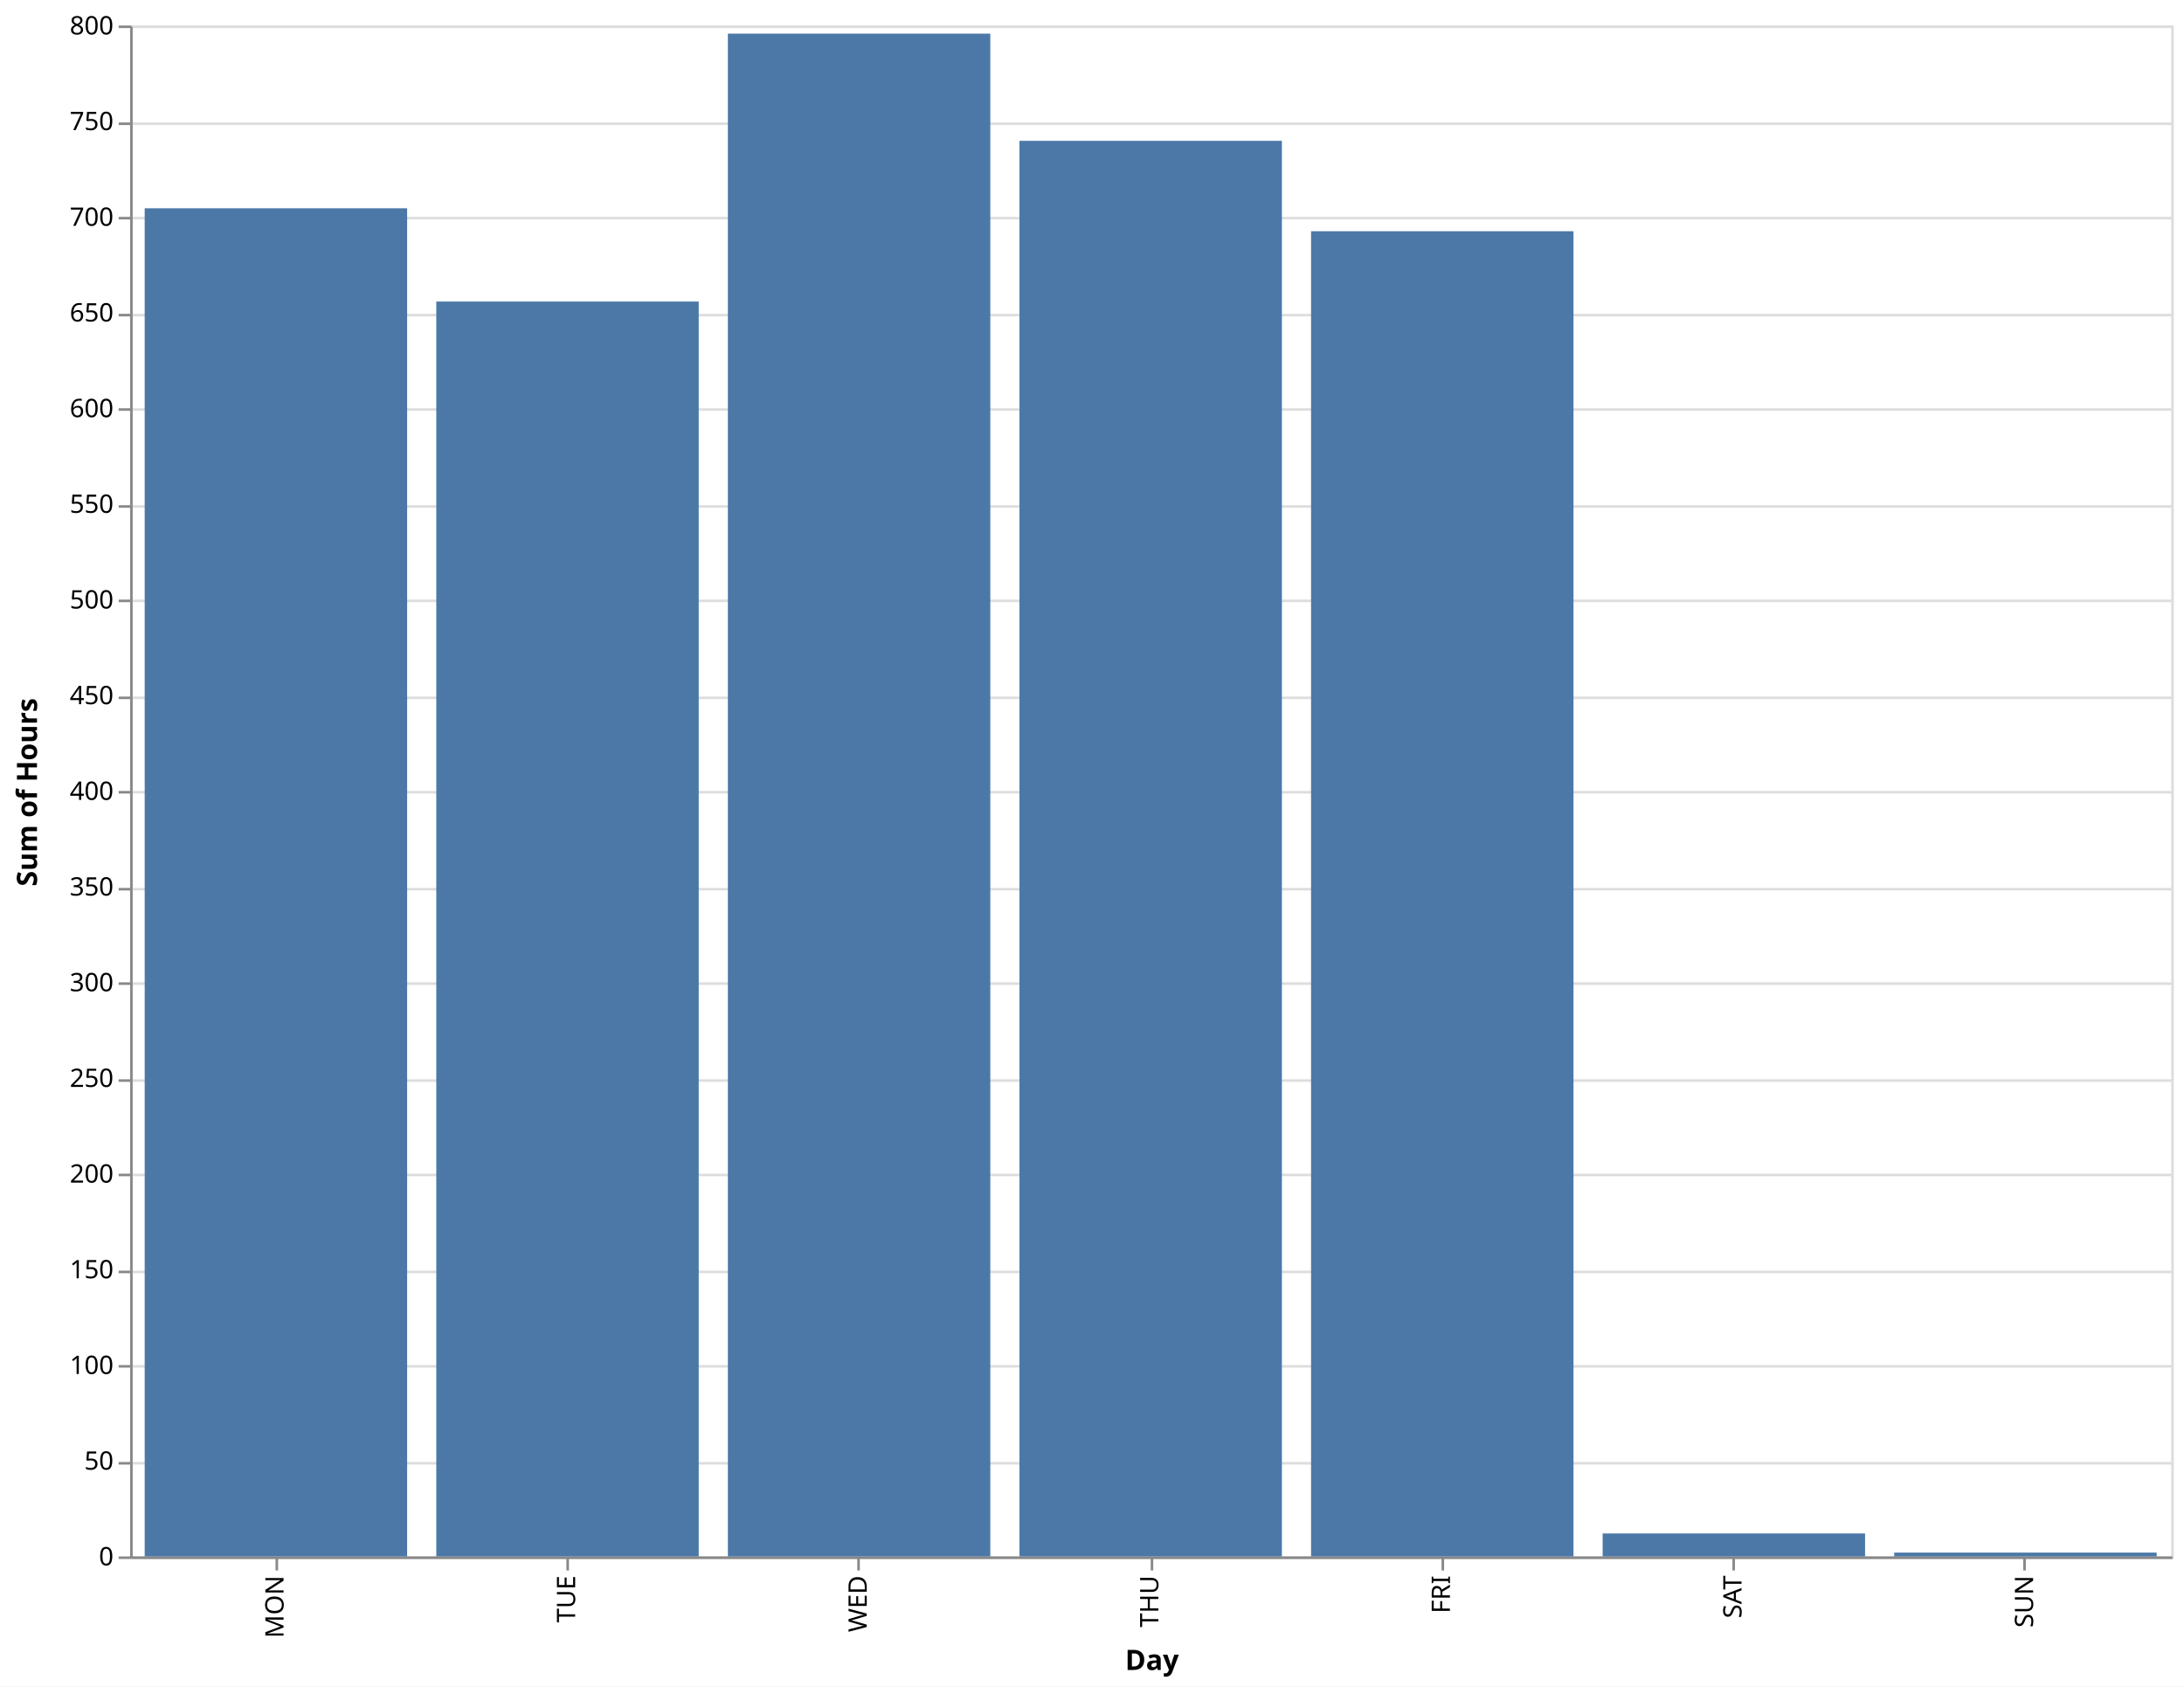
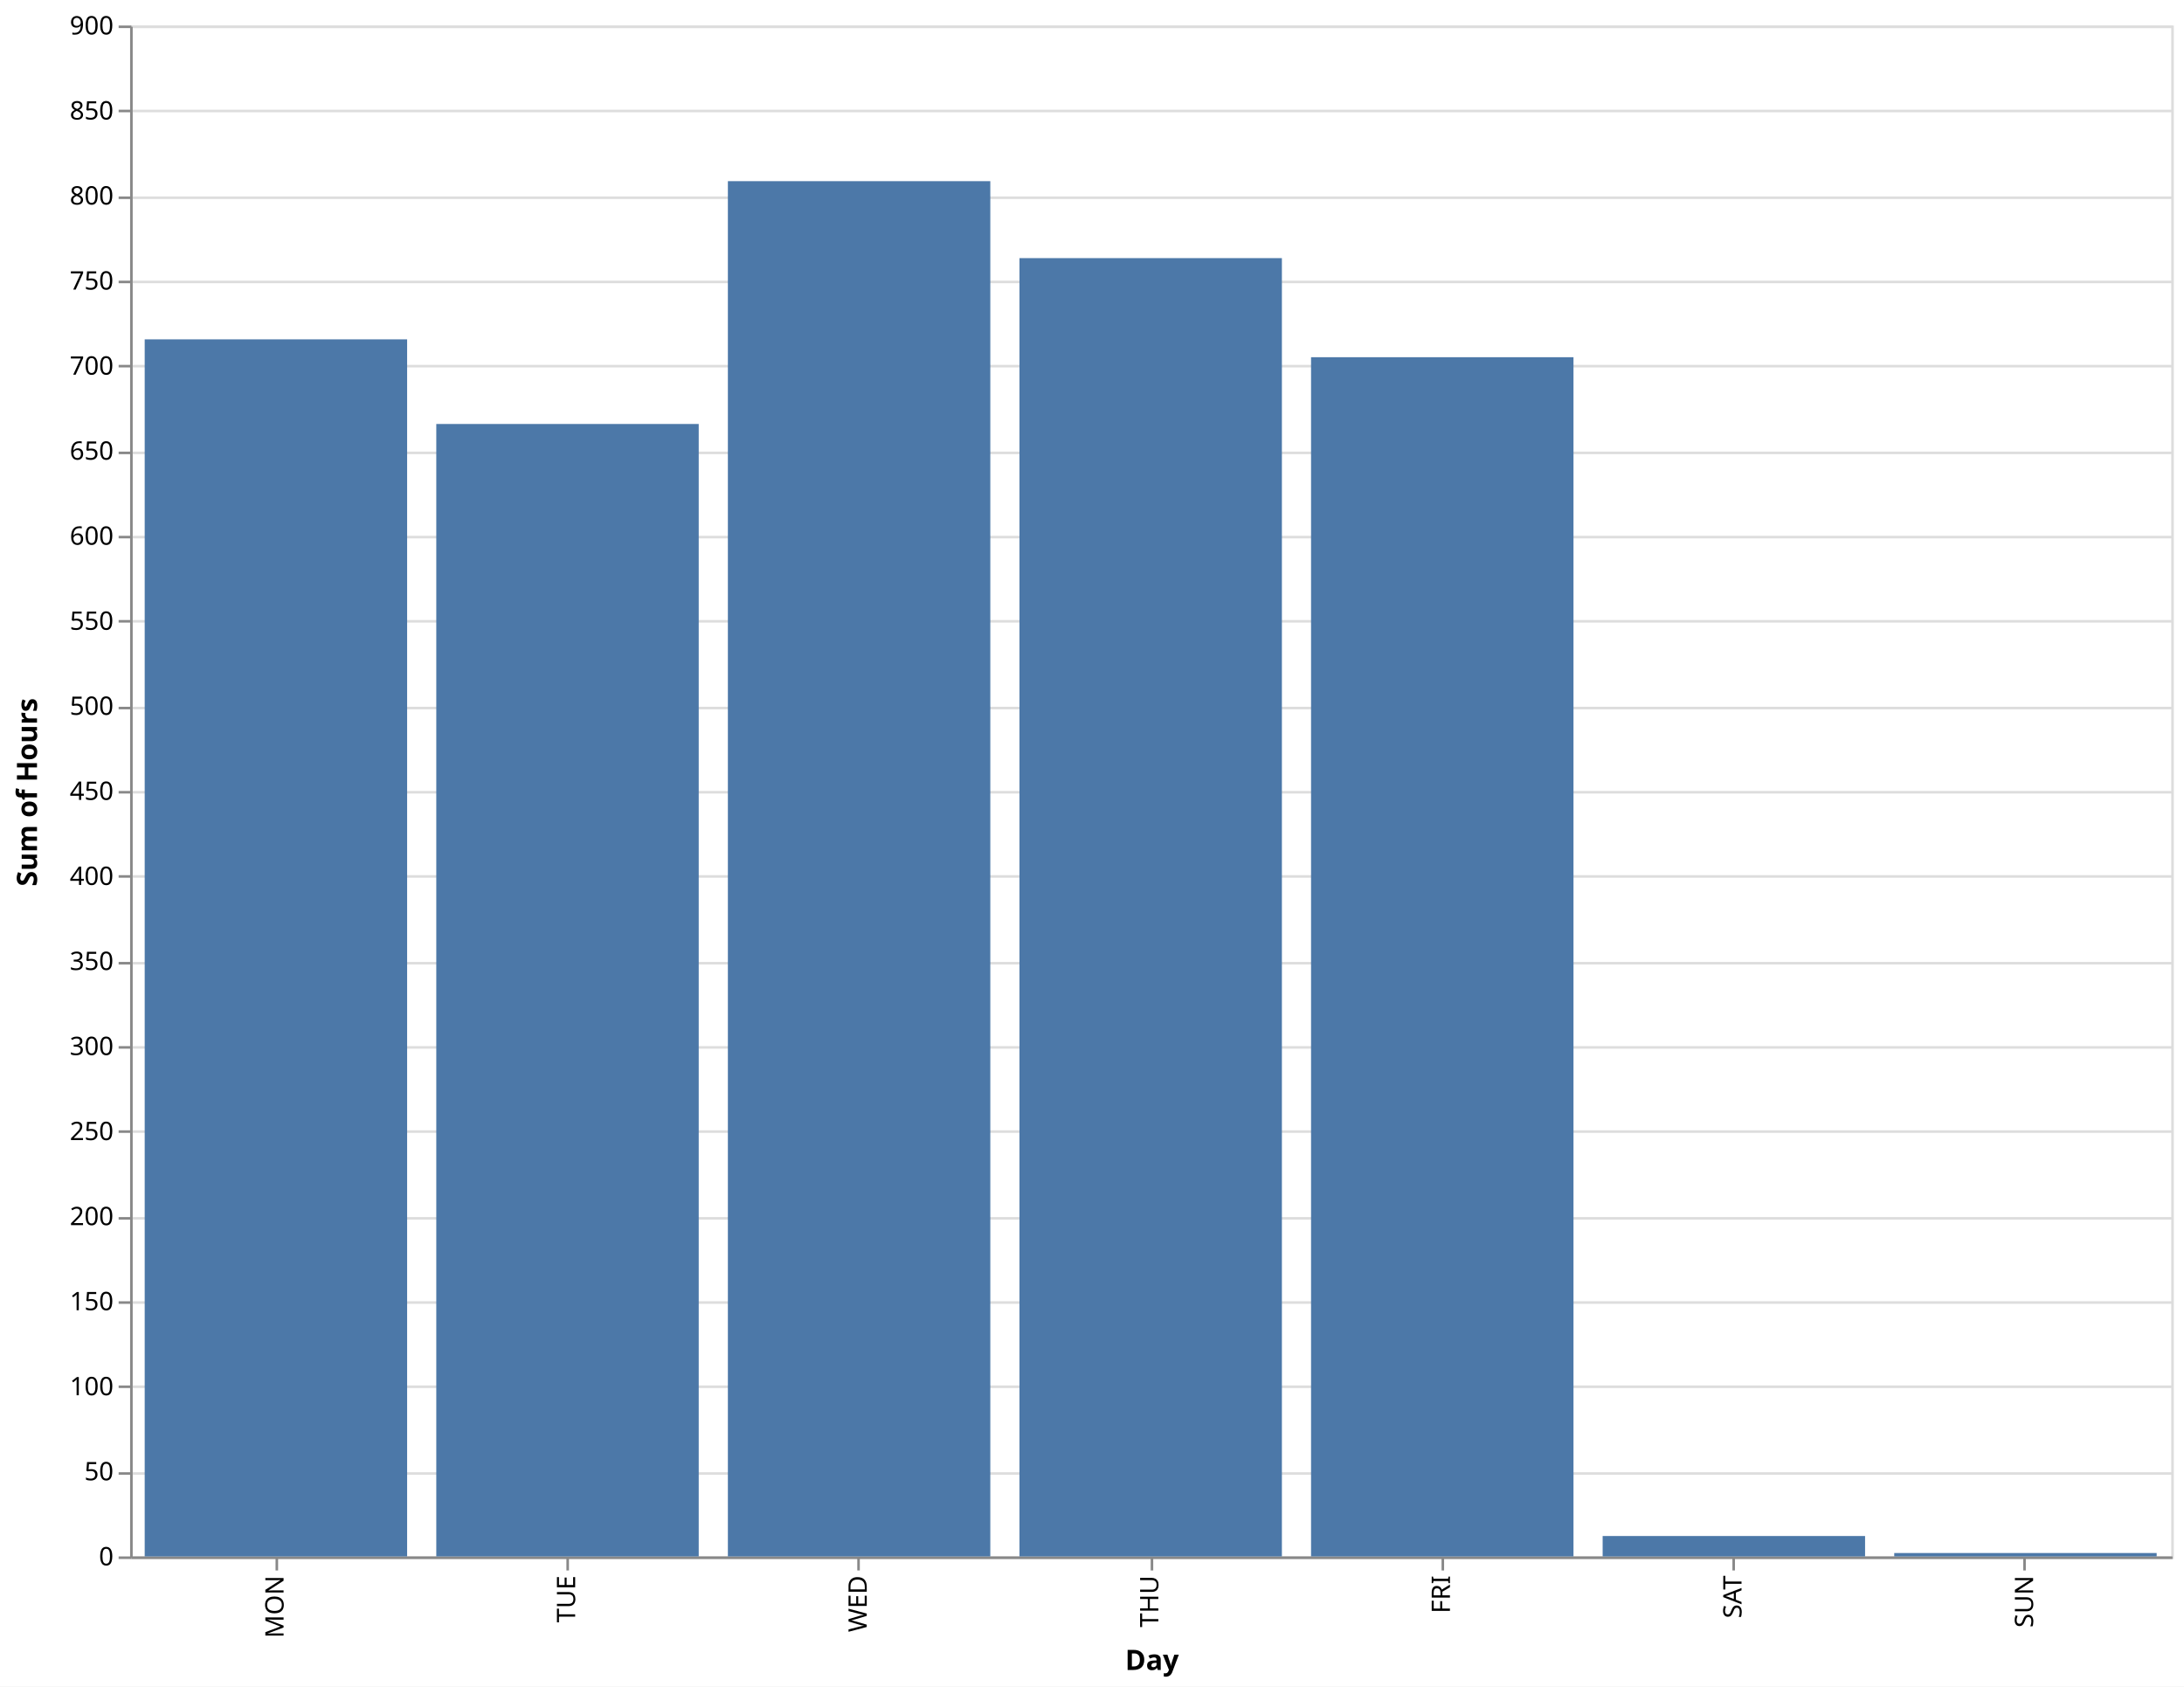
<svg xmlns="http://www.w3.org/2000/svg" class="marks" width="856" height="661" viewBox="0 0 856 661" version="1.1">
  <rect width="856" height="661" style="fill: white;" />
  <g transform="translate(51,10)">
    <g class="mark-group role-frame root">
      <g transform="translate(0,0)">
        <path class="background" d="M0.5,0.5h800v600h-800Z" style="fill: none; stroke: #ddd;" />
        <g>
          <g class="mark-group role-axis">
            <g transform="translate(0.5,0.5)">
              <path class="background" d="M0,0h0v0h0Z" style="pointer-events: none; fill: none;" />
              <g>
                <g class="mark-rule role-axis-grid" style="pointer-events: none;">
                  <line transform="translate(0,600)" x2="800" y2="0" style="fill: none; stroke: #ddd; stroke-width: 1; opacity: 1;" />
-                   <line transform="translate(0,563)" x2="800" y2="0" style="fill: none; stroke: #ddd; stroke-width: 1; opacity: 1;" />
-                   <line transform="translate(0,525)" x2="800" y2="0" style="fill: none; stroke: #ddd; stroke-width: 1; opacity: 1;" />
-                   <line transform="translate(0,488)" x2="800" y2="0" style="fill: none; stroke: #ddd; stroke-width: 1; opacity: 1;" />
-                   <line transform="translate(0,450)" x2="800" y2="0" style="fill: none; stroke: #ddd; stroke-width: 1; opacity: 1;" />
-                   <line transform="translate(0,413)" x2="800" y2="0" style="fill: none; stroke: #ddd; stroke-width: 1; opacity: 1;" />
-                   <line transform="translate(0,375)" x2="800" y2="0" style="fill: none; stroke: #ddd; stroke-width: 1; opacity: 1;" />
-                   <line transform="translate(0,338)" x2="800" y2="0" style="fill: none; stroke: #ddd; stroke-width: 1; opacity: 1;" />
+                   <line transform="translate(0,567)" x2="800" y2="0" style="fill: none; stroke: #ddd; stroke-width: 1; opacity: 1;" />
+                   <line transform="translate(0,533)" x2="800" y2="0" style="fill: none; stroke: #ddd; stroke-width: 1; opacity: 1;" />
+                   <line transform="translate(0,500)" x2="800" y2="0" style="fill: none; stroke: #ddd; stroke-width: 1; opacity: 1;" />
+                   <line transform="translate(0,467)" x2="800" y2="0" style="fill: none; stroke: #ddd; stroke-width: 1; opacity: 1;" />
+                   <line transform="translate(0,433)" x2="800" y2="0" style="fill: none; stroke: #ddd; stroke-width: 1; opacity: 1;" />
+                   <line transform="translate(0,400)" x2="800" y2="0" style="fill: none; stroke: #ddd; stroke-width: 1; opacity: 1;" />
+                   <line transform="translate(0,367)" x2="800" y2="0" style="fill: none; stroke: #ddd; stroke-width: 1; opacity: 1;" />
+                   <line transform="translate(0,333)" x2="800" y2="0" style="fill: none; stroke: #ddd; stroke-width: 1; opacity: 1;" />
                  <line transform="translate(0,300)" x2="800" y2="0" style="fill: none; stroke: #ddd; stroke-width: 1; opacity: 1;" />
-                   <line transform="translate(0,263)" x2="800" y2="0" style="fill: none; stroke: #ddd; stroke-width: 1; opacity: 1;" />
-                   <line transform="translate(0,225)" x2="800" y2="0" style="fill: none; stroke: #ddd; stroke-width: 1; opacity: 1;" />
-                   <line transform="translate(0,188)" x2="800" y2="0" style="fill: none; stroke: #ddd; stroke-width: 1; opacity: 1;" />
-                   <line transform="translate(0,150)" x2="800" y2="0" style="fill: none; stroke: #ddd; stroke-width: 1; opacity: 1;" />
-                   <line transform="translate(0,113)" x2="800" y2="0" style="fill: none; stroke: #ddd; stroke-width: 1; opacity: 1;" />
-                   <line transform="translate(0,75)" x2="800" y2="0" style="fill: none; stroke: #ddd; stroke-width: 1; opacity: 1;" />
-                   <line transform="translate(0,38)" x2="800" y2="0" style="fill: none; stroke: #ddd; stroke-width: 1; opacity: 1;" />
+                   <line transform="translate(0,267)" x2="800" y2="0" style="fill: none; stroke: #ddd; stroke-width: 1; opacity: 1;" />
+                   <line transform="translate(0,233)" x2="800" y2="0" style="fill: none; stroke: #ddd; stroke-width: 1; opacity: 1;" />
+                   <line transform="translate(0,200)" x2="800" y2="0" style="fill: none; stroke: #ddd; stroke-width: 1; opacity: 1;" />
+                   <line transform="translate(0,167)" x2="800" y2="0" style="fill: none; stroke: #ddd; stroke-width: 1; opacity: 1;" />
+                   <line transform="translate(0,133)" x2="800" y2="0" style="fill: none; stroke: #ddd; stroke-width: 1; opacity: 1;" />
+                   <line transform="translate(0,100)" x2="800" y2="0" style="fill: none; stroke: #ddd; stroke-width: 1; opacity: 1;" />
+                   <line transform="translate(0,67)" x2="800" y2="0" style="fill: none; stroke: #ddd; stroke-width: 1; opacity: 1;" />
+                   <line transform="translate(0,33)" x2="800" y2="0" style="fill: none; stroke: #ddd; stroke-width: 1; opacity: 1;" />
                  <line transform="translate(0,0)" x2="800" y2="0" style="fill: none; stroke: #ddd; stroke-width: 1; opacity: 1;" />
                </g>
              </g>
              <path class="foreground" d="" style="pointer-events: none; display: none; fill: none;" />
            </g>
          </g>
          <g class="mark-group role-axis">
            <g transform="translate(0.5,600.5)">
              <path class="background" d="M0,0h0v0h0Z" style="pointer-events: none; fill: none;" />
              <g>
                <g class="mark-rule role-axis-tick" style="pointer-events: none;">
                  <line transform="translate(57,0)" x2="0" y2="5" style="fill: none; stroke: #888; stroke-width: 1; opacity: 1;" />
                  <line transform="translate(171,0)" x2="0" y2="5" style="fill: none; stroke: #888; stroke-width: 1; opacity: 1;" />
                  <line transform="translate(285,0)" x2="0" y2="5" style="fill: none; stroke: #888; stroke-width: 1; opacity: 1;" />
                  <line transform="translate(400,0)" x2="0" y2="5" style="fill: none; stroke: #888; stroke-width: 1; opacity: 1;" />
                  <line transform="translate(514,0)" x2="0" y2="5" style="fill: none; stroke: #888; stroke-width: 1; opacity: 1;" />
                  <line transform="translate(628,0)" x2="0" y2="5" style="fill: none; stroke: #888; stroke-width: 1; opacity: 1;" />
                  <line transform="translate(742,0)" x2="0" y2="5" style="fill: none; stroke: #888; stroke-width: 1; opacity: 1;" />
                </g>
                <g class="mark-text role-axis-label" style="pointer-events: none;">
                  <text text-anchor="end" transform="translate(56.64286,7) rotate(270) translate(0,3)" style="font-family: sans-serif; font-size: 10px; fill: #000; opacity: 1;">MON</text>
                  <text text-anchor="end" transform="translate(170.9286,7) rotate(270) translate(0,3)" style="font-family: sans-serif; font-size: 10px; fill: #000; opacity: 1;">TUE</text>
                  <text text-anchor="end" transform="translate(285.2143,7) rotate(270) translate(0,3)" style="font-family: sans-serif; font-size: 10px; fill: #000; opacity: 1;">WED</text>
                  <text text-anchor="end" transform="translate(399.5,7) rotate(270) translate(0,3)" style="font-family: sans-serif; font-size: 10px; fill: #000; opacity: 1;">THU</text>
                  <text text-anchor="end" transform="translate(513.7857,7) rotate(270) translate(0,3)" style="font-family: sans-serif; font-size: 10px; fill: #000; opacity: 1;">FRI</text>
                  <text text-anchor="end" transform="translate(628.0714,7) rotate(270) translate(0,3)" style="font-family: sans-serif; font-size: 10px; fill: #000; opacity: 1;">SAT</text>
                  <text text-anchor="end" transform="translate(742.3571,7) rotate(270) translate(0,3)" style="font-family: sans-serif; font-size: 10px; fill: #000; opacity: 1;">SUN</text>
                </g>
                <g class="mark-rule role-axis-domain" style="pointer-events: none;">
                  <line transform="translate(0,0)" x2="800" y2="0" style="fill: none; stroke: #888; stroke-width: 1; opacity: 1;" />
                </g>
                <g class="mark-text role-axis-title" style="pointer-events: none;">
                  <text text-anchor="middle" transform="translate(400,44)" style="font-family: sans-serif; font-size: 11px; font-weight: bold; fill: #000; opacity: 1;">Day</text>
                </g>
              </g>
              <path class="foreground" d="" style="pointer-events: none; display: none; fill: none;" />
            </g>
          </g>
          <g class="mark-group role-axis">
            <g transform="translate(0.5,0.5)">
              <path class="background" d="M0,0h0v0h0Z" style="pointer-events: none; fill: none;" />
              <g>
                <g class="mark-rule role-axis-tick" style="pointer-events: none;">
                  <line transform="translate(0,600)" x2="-5" y2="0" style="fill: none; stroke: #888; stroke-width: 1; opacity: 1;" />
-                   <line transform="translate(0,563)" x2="-5" y2="0" style="fill: none; stroke: #888; stroke-width: 1; opacity: 1;" />
-                   <line transform="translate(0,525)" x2="-5" y2="0" style="fill: none; stroke: #888; stroke-width: 1; opacity: 1;" />
-                   <line transform="translate(0,488)" x2="-5" y2="0" style="fill: none; stroke: #888; stroke-width: 1; opacity: 1;" />
-                   <line transform="translate(0,450)" x2="-5" y2="0" style="fill: none; stroke: #888; stroke-width: 1; opacity: 1;" />
-                   <line transform="translate(0,413)" x2="-5" y2="0" style="fill: none; stroke: #888; stroke-width: 1; opacity: 1;" />
-                   <line transform="translate(0,375)" x2="-5" y2="0" style="fill: none; stroke: #888; stroke-width: 1; opacity: 1;" />
-                   <line transform="translate(0,338)" x2="-5" y2="0" style="fill: none; stroke: #888; stroke-width: 1; opacity: 1;" />
+                   <line transform="translate(0,567)" x2="-5" y2="0" style="fill: none; stroke: #888; stroke-width: 1; opacity: 1;" />
+                   <line transform="translate(0,533)" x2="-5" y2="0" style="fill: none; stroke: #888; stroke-width: 1; opacity: 1;" />
+                   <line transform="translate(0,500)" x2="-5" y2="0" style="fill: none; stroke: #888; stroke-width: 1; opacity: 1;" />
+                   <line transform="translate(0,467)" x2="-5" y2="0" style="fill: none; stroke: #888; stroke-width: 1; opacity: 1;" />
+                   <line transform="translate(0,433)" x2="-5" y2="0" style="fill: none; stroke: #888; stroke-width: 1; opacity: 1;" />
+                   <line transform="translate(0,400)" x2="-5" y2="0" style="fill: none; stroke: #888; stroke-width: 1; opacity: 1;" />
+                   <line transform="translate(0,367)" x2="-5" y2="0" style="fill: none; stroke: #888; stroke-width: 1; opacity: 1;" />
+                   <line transform="translate(0,333)" x2="-5" y2="0" style="fill: none; stroke: #888; stroke-width: 1; opacity: 1;" />
                  <line transform="translate(0,300)" x2="-5" y2="0" style="fill: none; stroke: #888; stroke-width: 1; opacity: 1;" />
-                   <line transform="translate(0,263)" x2="-5" y2="0" style="fill: none; stroke: #888; stroke-width: 1; opacity: 1;" />
-                   <line transform="translate(0,225)" x2="-5" y2="0" style="fill: none; stroke: #888; stroke-width: 1; opacity: 1;" />
-                   <line transform="translate(0,188)" x2="-5" y2="0" style="fill: none; stroke: #888; stroke-width: 1; opacity: 1;" />
-                   <line transform="translate(0,150)" x2="-5" y2="0" style="fill: none; stroke: #888; stroke-width: 1; opacity: 1;" />
-                   <line transform="translate(0,113)" x2="-5" y2="0" style="fill: none; stroke: #888; stroke-width: 1; opacity: 1;" />
-                   <line transform="translate(0,75)" x2="-5" y2="0" style="fill: none; stroke: #888; stroke-width: 1; opacity: 1;" />
-                   <line transform="translate(0,38)" x2="-5" y2="0" style="fill: none; stroke: #888; stroke-width: 1; opacity: 1;" />
+                   <line transform="translate(0,267)" x2="-5" y2="0" style="fill: none; stroke: #888; stroke-width: 1; opacity: 1;" />
+                   <line transform="translate(0,233)" x2="-5" y2="0" style="fill: none; stroke: #888; stroke-width: 1; opacity: 1;" />
+                   <line transform="translate(0,200)" x2="-5" y2="0" style="fill: none; stroke: #888; stroke-width: 1; opacity: 1;" />
+                   <line transform="translate(0,167)" x2="-5" y2="0" style="fill: none; stroke: #888; stroke-width: 1; opacity: 1;" />
+                   <line transform="translate(0,133)" x2="-5" y2="0" style="fill: none; stroke: #888; stroke-width: 1; opacity: 1;" />
+                   <line transform="translate(0,100)" x2="-5" y2="0" style="fill: none; stroke: #888; stroke-width: 1; opacity: 1;" />
+                   <line transform="translate(0,67)" x2="-5" y2="0" style="fill: none; stroke: #888; stroke-width: 1; opacity: 1;" />
+                   <line transform="translate(0,33)" x2="-5" y2="0" style="fill: none; stroke: #888; stroke-width: 1; opacity: 1;" />
                  <line transform="translate(0,0)" x2="-5" y2="0" style="fill: none; stroke: #888; stroke-width: 1; opacity: 1;" />
                </g>
                <g class="mark-text role-axis-label" style="pointer-events: none;">
                  <text text-anchor="end" transform="translate(-7,603)" style="font-family: sans-serif; font-size: 10px; fill: #000; opacity: 1;">0</text>
-                   <text text-anchor="end" transform="translate(-7,565.5)" style="font-family: sans-serif; font-size: 10px; fill: #000; opacity: 1;">50</text>
-                   <text text-anchor="end" transform="translate(-7,528)" style="font-family: sans-serif; font-size: 10px; fill: #000; opacity: 1;">100</text>
-                   <text text-anchor="end" transform="translate(-7,490.5)" style="font-family: sans-serif; font-size: 10px; fill: #000; opacity: 1;">150</text>
-                   <text text-anchor="end" transform="translate(-7,453)" style="font-family: sans-serif; font-size: 10px; fill: #000; opacity: 1;">200</text>
-                   <text text-anchor="end" transform="translate(-7,415.5)" style="font-family: sans-serif; font-size: 10px; fill: #000; opacity: 1;">250</text>
-                   <text text-anchor="end" transform="translate(-7,378)" style="font-family: sans-serif; font-size: 10px; fill: #000; opacity: 1;">300</text>
-                   <text text-anchor="end" transform="translate(-7,340.5)" style="font-family: sans-serif; font-size: 10px; fill: #000; opacity: 1;">350</text>
-                   <text text-anchor="end" transform="translate(-7,303)" style="font-family: sans-serif; font-size: 10px; fill: #000; opacity: 1;">400</text>
-                   <text text-anchor="end" transform="translate(-7,265.5)" style="font-family: sans-serif; font-size: 10px; fill: #000; opacity: 1;">450</text>
-                   <text text-anchor="end" transform="translate(-7,228)" style="font-family: sans-serif; font-size: 10px; fill: #000; opacity: 1;">500</text>
-                   <text text-anchor="end" transform="translate(-7,190.5)" style="font-family: sans-serif; font-size: 10px; fill: #000; opacity: 1;">550</text>
-                   <text text-anchor="end" transform="translate(-7,153)" style="font-family: sans-serif; font-size: 10px; fill: #000; opacity: 1;">600</text>
-                   <text text-anchor="end" transform="translate(-7,115.5)" style="font-family: sans-serif; font-size: 10px; fill: #000; opacity: 1;">650</text>
-                   <text text-anchor="end" transform="translate(-7,78)" style="font-family: sans-serif; font-size: 10px; fill: #000; opacity: 1;">700</text>
-                   <text text-anchor="end" transform="translate(-7,40.5)" style="font-family: sans-serif; font-size: 10px; fill: #000; opacity: 1;">750</text>
-                   <text text-anchor="end" transform="translate(-7,3)" style="font-family: sans-serif; font-size: 10px; fill: #000; opacity: 1;">800</text>
+                   <text text-anchor="end" transform="translate(-7,569.6667)" style="font-family: sans-serif; font-size: 10px; fill: #000; opacity: 1;">50</text>
+                   <text text-anchor="end" transform="translate(-7,536.3333)" style="font-family: sans-serif; font-size: 10px; fill: #000; opacity: 1;">100</text>
+                   <text text-anchor="end" transform="translate(-7,503)" style="font-family: sans-serif; font-size: 10px; fill: #000; opacity: 1;">150</text>
+                   <text text-anchor="end" transform="translate(-7,469.6667)" style="font-family: sans-serif; font-size: 10px; fill: #000; opacity: 1;">200</text>
+                   <text text-anchor="end" transform="translate(-7,436.3333)" style="font-family: sans-serif; font-size: 10px; fill: #000; opacity: 1;">250</text>
+                   <text text-anchor="end" transform="translate(-7,403)" style="font-family: sans-serif; font-size: 10px; fill: #000; opacity: 1;">300</text>
+                   <text text-anchor="end" transform="translate(-7,369.6667)" style="font-family: sans-serif; font-size: 10px; fill: #000; opacity: 1;">350</text>
+                   <text text-anchor="end" transform="translate(-7,336.3333)" style="font-family: sans-serif; font-size: 10px; fill: #000; opacity: 1;">400</text>
+                   <text text-anchor="end" transform="translate(-7,303)" style="font-family: sans-serif; font-size: 10px; fill: #000; opacity: 1;">450</text>
+                   <text text-anchor="end" transform="translate(-7,269.6667)" style="font-family: sans-serif; font-size: 10px; fill: #000; opacity: 1;">500</text>
+                   <text text-anchor="end" transform="translate(-7,236.3333)" style="font-family: sans-serif; font-size: 10px; fill: #000; opacity: 1;">550</text>
+                   <text text-anchor="end" transform="translate(-7,203)" style="font-family: sans-serif; font-size: 10px; fill: #000; opacity: 1;">600</text>
+                   <text text-anchor="end" transform="translate(-7,169.6667)" style="font-family: sans-serif; font-size: 10px; fill: #000; opacity: 1;">650</text>
+                   <text text-anchor="end" transform="translate(-7,136.3333)" style="font-family: sans-serif; font-size: 10px; fill: #000; opacity: 1;">700</text>
+                   <text text-anchor="end" transform="translate(-7,103)" style="font-family: sans-serif; font-size: 10px; fill: #000; opacity: 1;">750</text>
+                   <text text-anchor="end" transform="translate(-7,69.66667)" style="font-family: sans-serif; font-size: 10px; fill: #000; opacity: 1;">800</text>
+                   <text text-anchor="end" transform="translate(-7,36.33333)" style="font-family: sans-serif; font-size: 10px; fill: #000; opacity: 1;">850</text>
+                   <text text-anchor="end" transform="translate(-7,3)" style="font-family: sans-serif; font-size: 10px; fill: #000; opacity: 1;">900</text>
                </g>
                <g class="mark-rule role-axis-domain" style="pointer-events: none;">
                  <line transform="translate(0,600)" x2="0" y2="-600" style="fill: none; stroke: #888; stroke-width: 1; opacity: 1;" />
                </g>
                <g class="mark-text role-axis-title" style="pointer-events: none;">
                  <text text-anchor="middle" transform="translate(-35,300) rotate(-90) translate(0,-2)" style="font-family: sans-serif; font-size: 11px; font-weight: bold; fill: #000; opacity: 1;">Sum of Hours</text>
                </g>
              </g>
              <path class="foreground" d="" style="pointer-events: none; display: none; fill: none;" />
            </g>
          </g>
          <g class="mark-rect role-mark marks">
-             <path d="M5.714,71.625h102.857v528.375h-102.857Z" style="fill: #4c78a8;" />
-             <path d="M120,108.187h102.857v491.812h-102.857Z" style="fill: #4c78a8;" />
-             <path d="M234.286,3.188h102.857v596.812h-102.857Z" style="fill: #4c78a8;" />
-             <path d="M348.571,45.188h102.857v554.812h-102.857Z" style="fill: #4c78a8;" />
-             <path d="M462.857,80.625h102.857v519.375h-102.857Z" style="fill: #4c78a8;" />
-             <path d="M577.143,591h102.857v9h-102.857Z" style="fill: #4c78a8;" />
-             <path d="M691.429,598.5h102.857v1.5h-102.857Z" style="fill: #4c78a8;" />
+             <path d="M5.714,123h102.857v477h-102.857Z" style="fill: #4c78a8;" />
+             <path d="M120,156.167h102.857v443.833h-102.857Z" style="fill: #4c78a8;" />
+             <path d="M234.286,61h102.857v539h-102.857Z" style="fill: #4c78a8;" />
+             <path d="M348.571,91.167h102.857v508.833h-102.857Z" style="fill: #4c78a8;" />
+             <path d="M462.857,130h102.857v470h-102.857Z" style="fill: #4c78a8;" />
+             <path d="M577.143,592h102.857v8h-102.857Z" style="fill: #4c78a8;" />
+             <path d="M691.429,598.667h102.857v1.333h-102.857Z" style="fill: #4c78a8;" />
          </g>
        </g>
        <path class="foreground" d="" style="display: none; fill: none;" />
      </g>
    </g>
  </g>
</svg>
